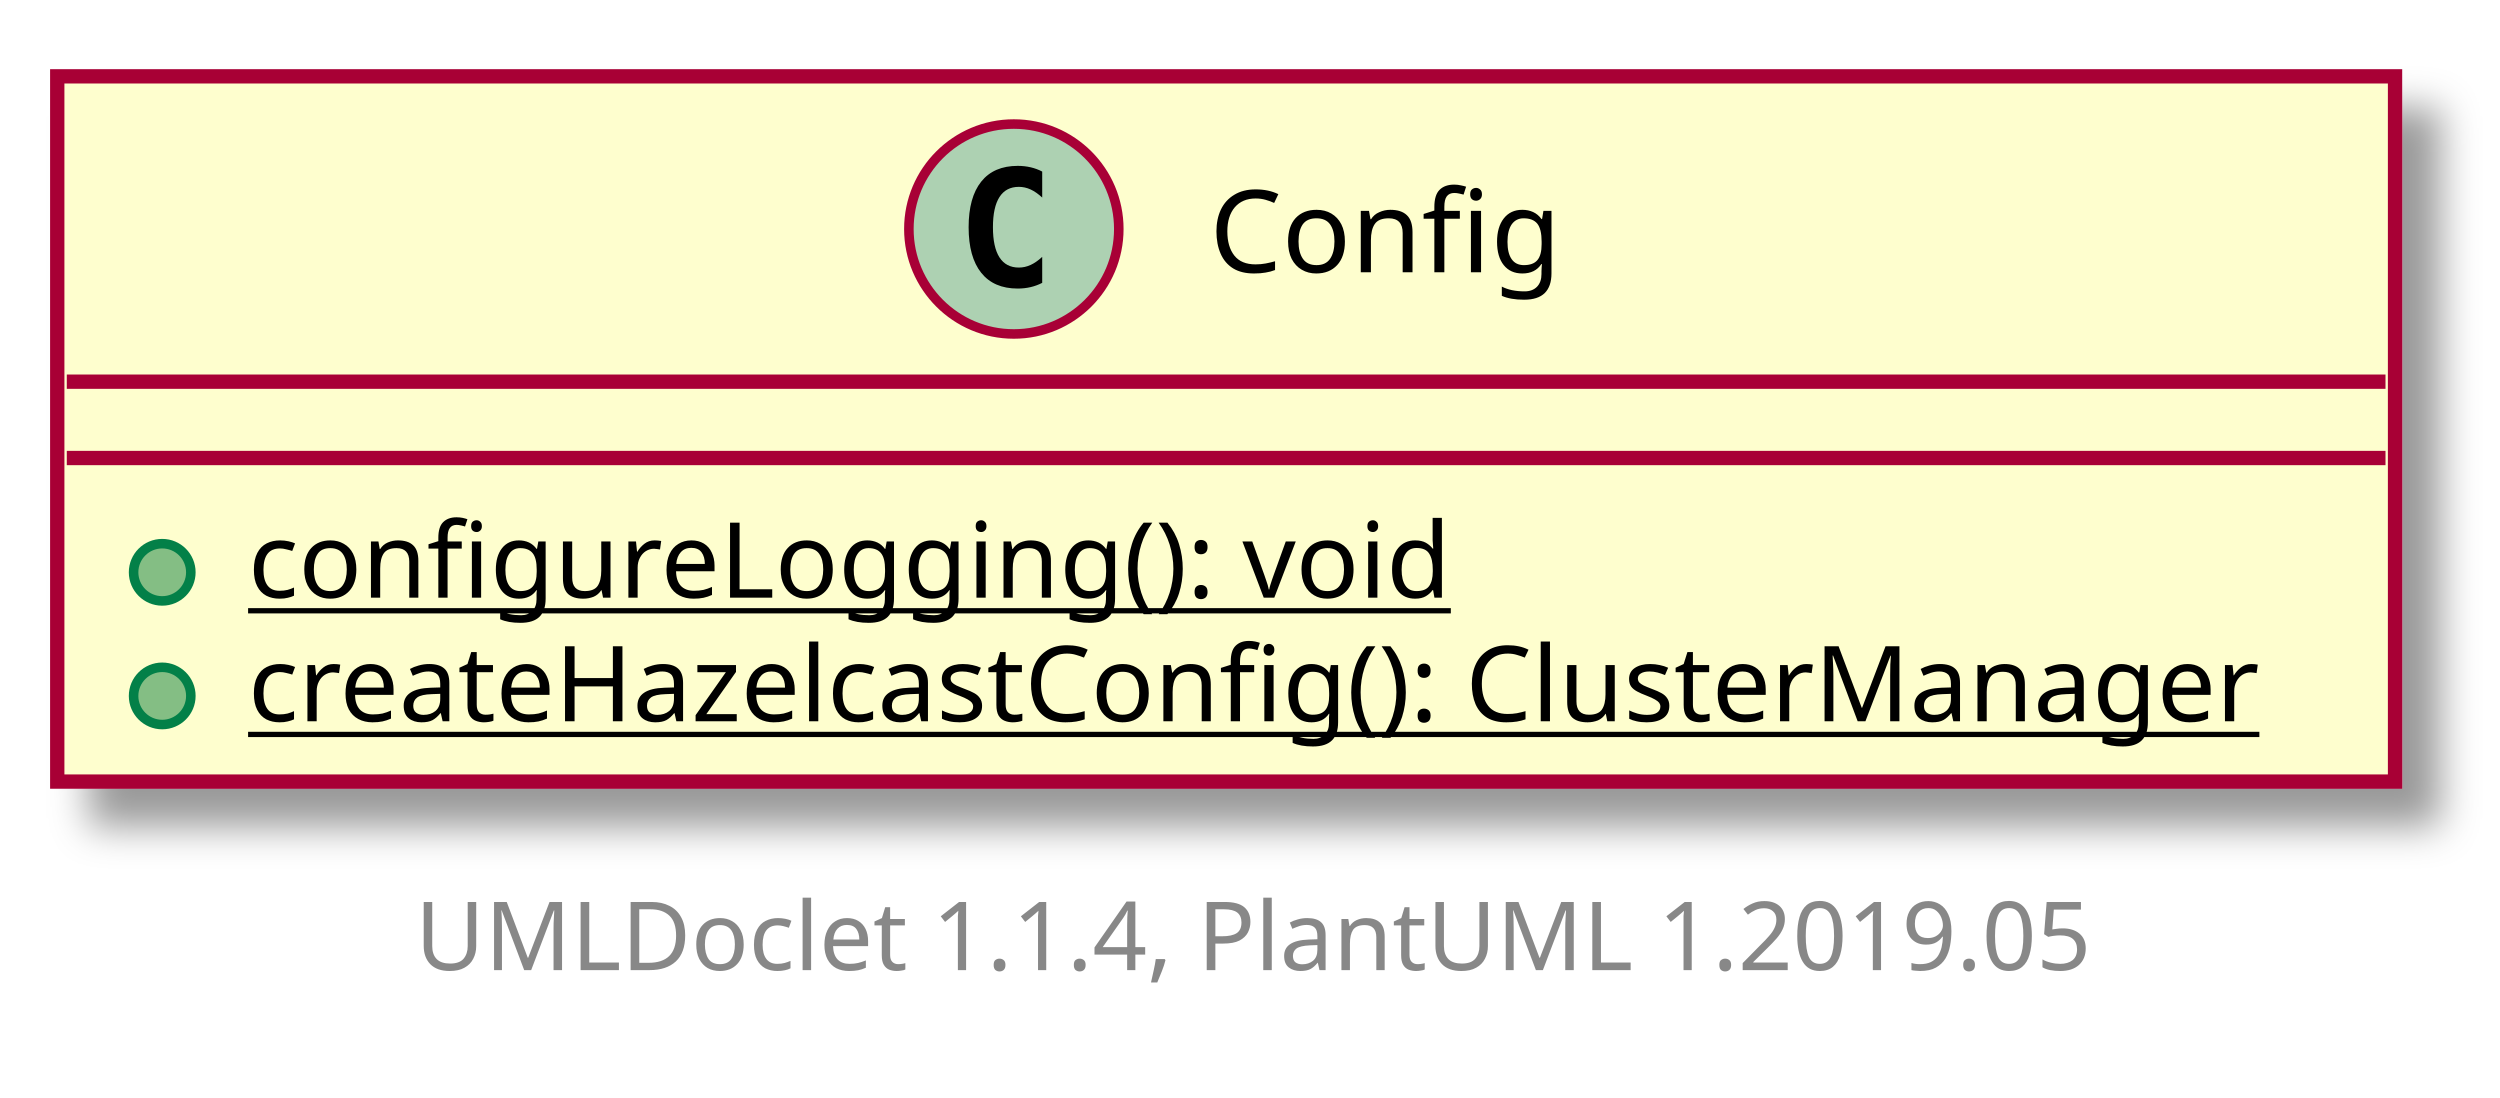
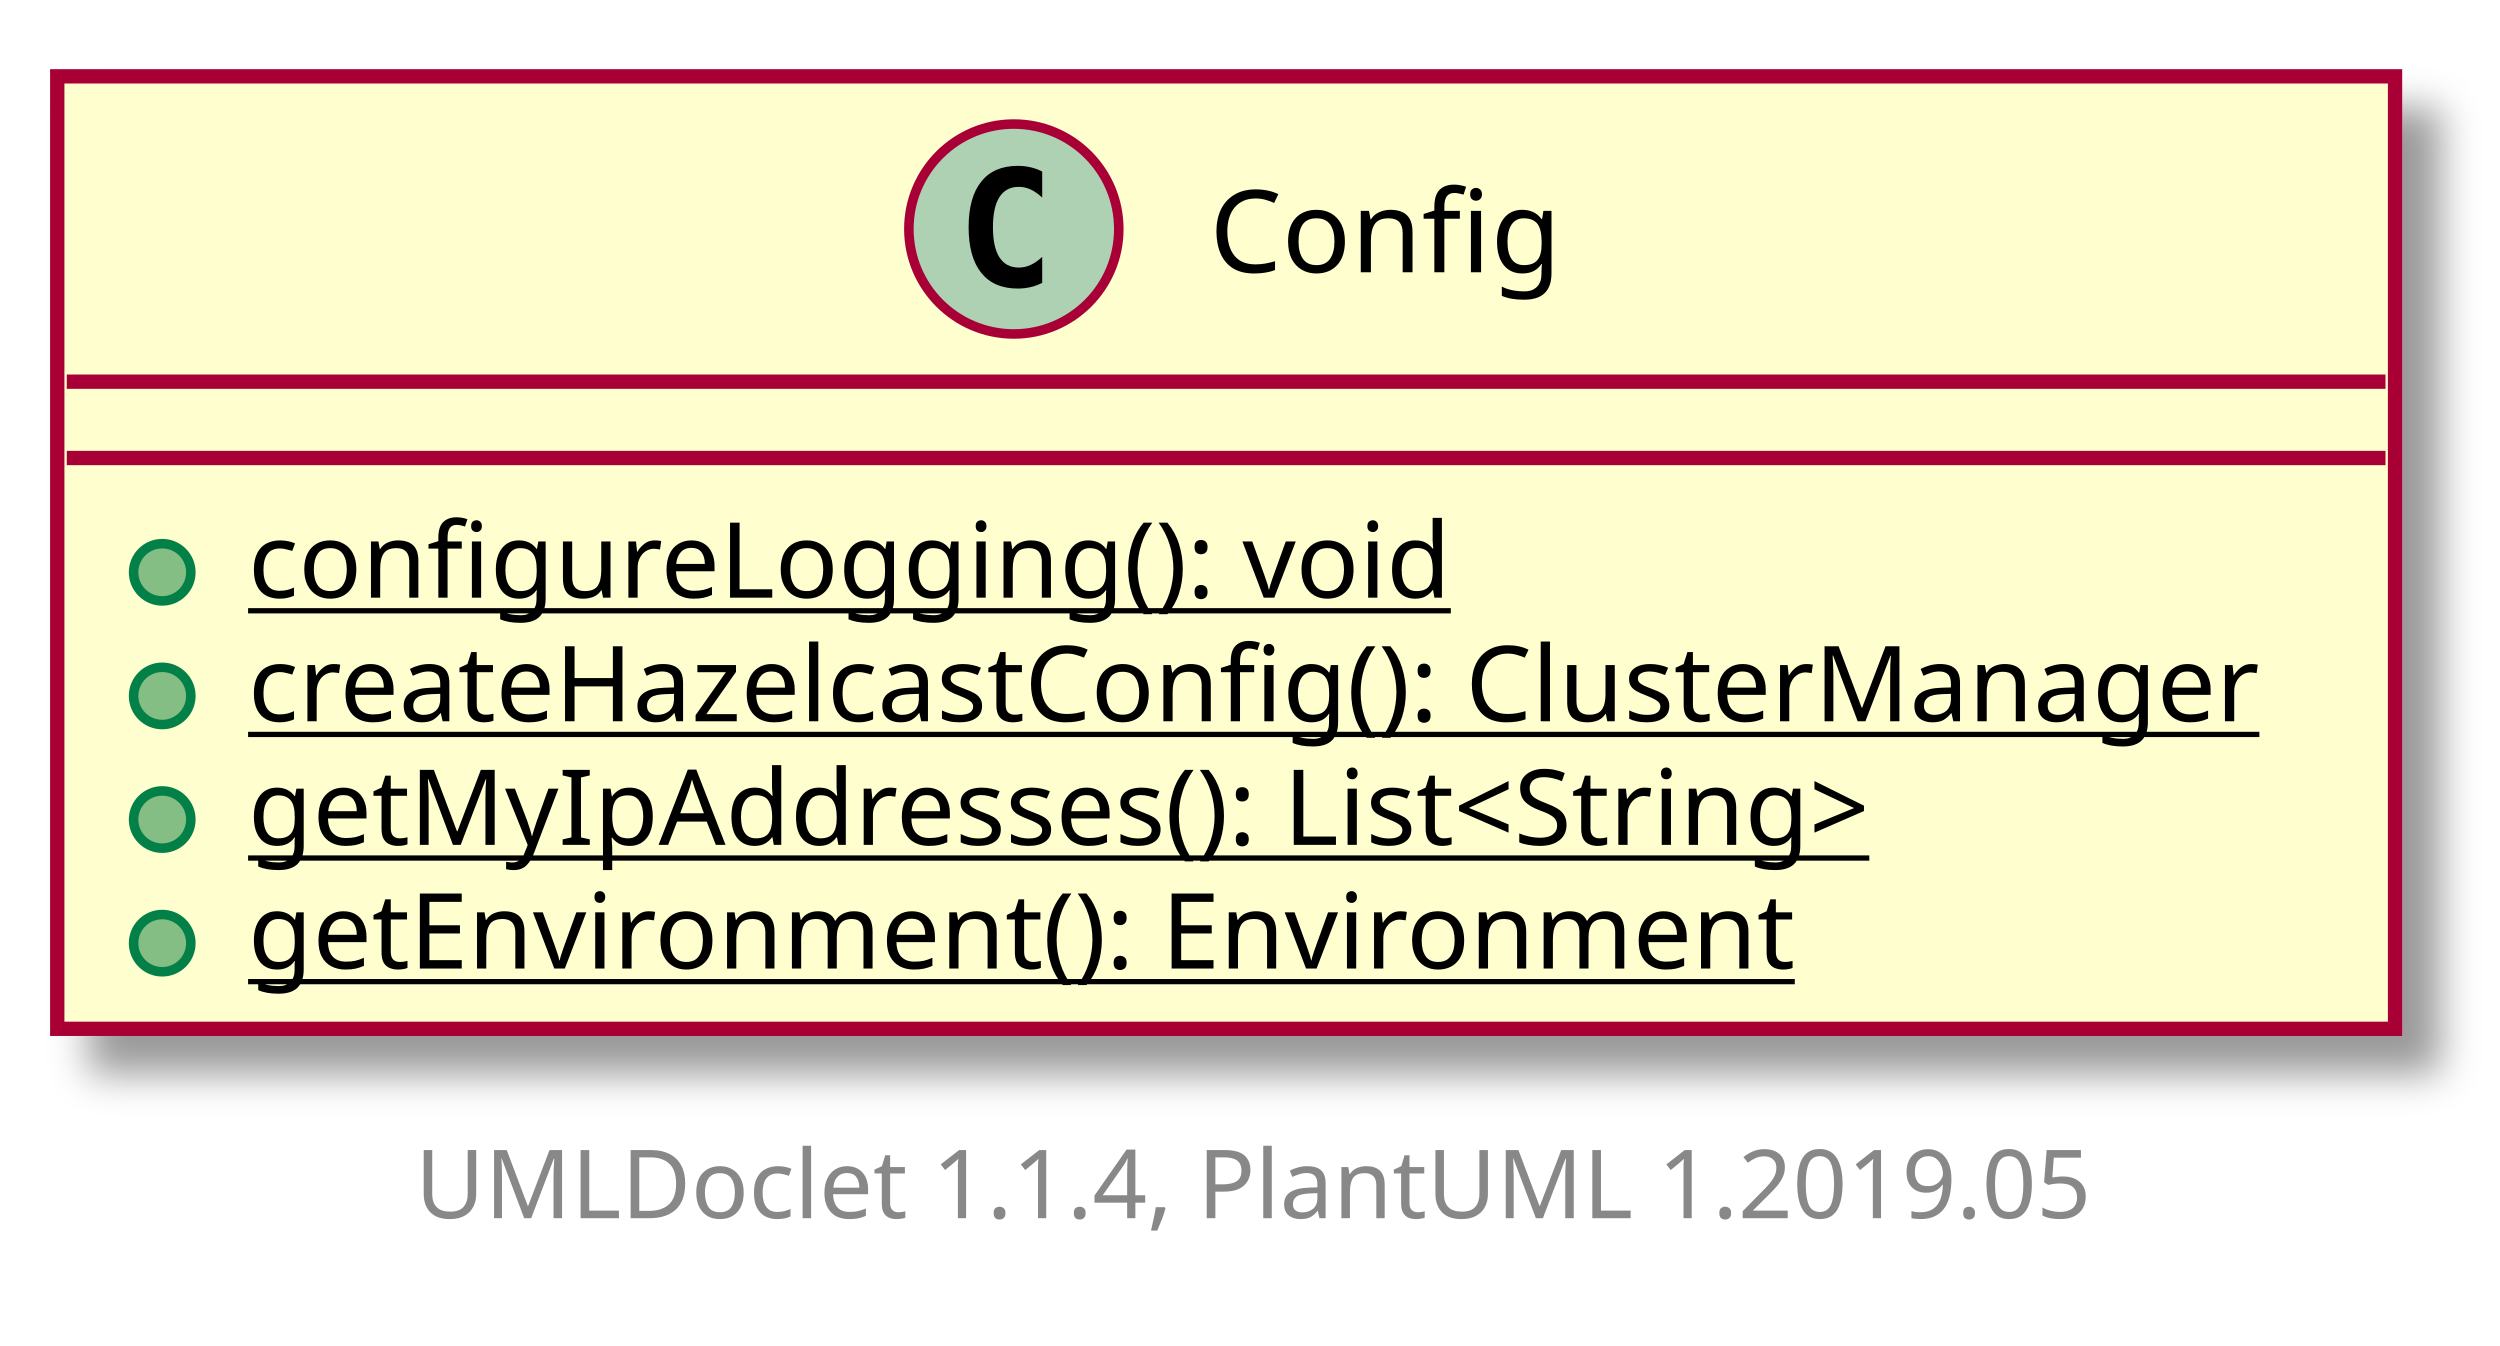
- <svg xmlns="http://www.w3.org/2000/svg" xmlns:xlink="http://www.w3.org/1999/xlink" contentScriptType="application/ecmascript" contentStyleType="text/css" height="115px" preserveAspectRatio="none" style="width:262px;height:115px;" version="1.1" viewBox="0 0 262 115" width="262px" zoomAndPan="magnify">
+ <svg xmlns="http://www.w3.org/2000/svg" xmlns:xlink="http://www.w3.org/1999/xlink" contentScriptType="application/ecmascript" contentStyleType="text/css" height="141px" preserveAspectRatio="none" style="width:262px;height:141px;" version="1.1" viewBox="0 0 262 141" width="262px" zoomAndPan="magnify">
  <defs>
-     <filter height="300%" id="f125bqivoblm38" width="300%" x="-1" y="-1">
+     <filter height="300%" id="fff9emk3odjr0" width="300%" x="-1" y="-1">
      <feGaussianBlur result="blurOut" stdDeviation="2.0" />
      <feColorMatrix in="blurOut" result="blurOut2" type="matrix" values="0 0 0 0 0 0 0 0 0 0 0 0 0 0 0 0 0 0 .4 0" />
      <feOffset dx="4.0" dy="4.0" in="blurOut2" result="blurOut3" />
      <feBlend in="SourceGraphic" in2="blurOut3" mode="normal" />
    </filter>
  </defs>
  <g>
    <a href="Config.html" target="_top" xlink:actuate="onRequest" xlink:show="new" xlink:title="Config.html" xlink:type="simple">
-       <rect fill="#FEFECE" filter="url(#f125bqivoblm38)" height="73.91" id="Config" style="stroke: #A80036; stroke-width: 1.5;" width="245" x="6" y="8" />
+       <rect fill="#FEFECE" filter="url(#fff9emk3odjr0)" height="99.82" id="Config" style="stroke: #A80036; stroke-width: 1.5;" width="245" x="6" y="8" />
      <ellipse cx="106.25" cy="24" fill="#ADD1B2" rx="11" ry="11" style="stroke: #A80036; stroke-width: 1.0;" />
      <path d="M109.223,29.643 Q108.642,29.942 108.003,30.091 Q107.364,30.241 106.658,30.241 Q104.151,30.241 102.832,28.589 Q101.512,26.937 101.512,23.816 Q101.512,20.686 102.832,19.035 Q104.151,17.383 106.658,17.383 Q107.364,17.383 108.011,17.532 Q108.659,17.682 109.223,17.98 L109.223,20.703 Q108.592,20.122 107.999,19.852 Q107.405,19.582 106.774,19.582 Q105.43,19.582 104.745,20.649 Q104.06,21.716 104.06,23.816 Q104.06,25.908 104.745,26.974 Q105.43,28.041 106.774,28.041 Q107.405,28.041 107.999,27.771 Q108.592,27.502 109.223,26.92 Z " />
      <text fill="#000000" font-family="sans-serif" font-size="12" lengthAdjust="spacingAndGlyphs" textLength="36" x="126.75" y="28.535">Config</text>
      <line style="stroke: #A80036; stroke-width: 1.5;" x1="7" x2="250" y1="40" y2="40" />
      <line style="stroke: #A80036; stroke-width: 1.5;" x1="7" x2="250" y1="48" y2="48" />
      <ellipse cx="17" cy="59.977" fill="#84BE84" rx="3" ry="3" style="stroke: #038048; stroke-width: 1.0;" />
      <text fill="#000000" font-family="sans-serif" font-size="11" lengthAdjust="spacingAndGlyphs" text-decoration="underline" textLength="133" x="26" y="62.635">configureLogging(): void</text>
      <ellipse cx="17" cy="72.933" fill="#84BE84" rx="3" ry="3" style="stroke: #038048; stroke-width: 1.0;" />
      <text fill="#000000" font-family="sans-serif" font-size="11" lengthAdjust="spacingAndGlyphs" text-decoration="underline" textLength="219" x="26" y="75.59">createHazelcastConfig(): ClusterManager</text>
+       <ellipse cx="17" cy="85.888" fill="#84BE84" rx="3" ry="3" style="stroke: #038048; stroke-width: 1.0;" />
+       <text fill="#000000" font-family="sans-serif" font-size="11" lengthAdjust="spacingAndGlyphs" text-decoration="underline" textLength="182" x="26" y="88.545">getMyIpAddresses(): List&lt;String&gt;</text>
+       <ellipse cx="17" cy="98.843" fill="#84BE84" rx="3" ry="3" style="stroke: #038048; stroke-width: 1.0;" />
+       <text fill="#000000" font-family="sans-serif" font-size="11" lengthAdjust="spacingAndGlyphs" text-decoration="underline" textLength="167" x="26" y="101.5">getEnvironment(): Environment</text>
    </a>
-     <text fill="#888888" font-family="sans-serif" font-size="10" lengthAdjust="spacingAndGlyphs" textLength="182" x="43.5" y="101.668">UMLDoclet 1.1.4, PlantUML 1.2019.05</text>
+     <text fill="#888888" font-family="sans-serif" font-size="10" lengthAdjust="spacingAndGlyphs" textLength="182" x="43.5" y="127.668">UMLDoclet 1.1.4, PlantUML 1.2019.05</text>
  </g>
</svg>
